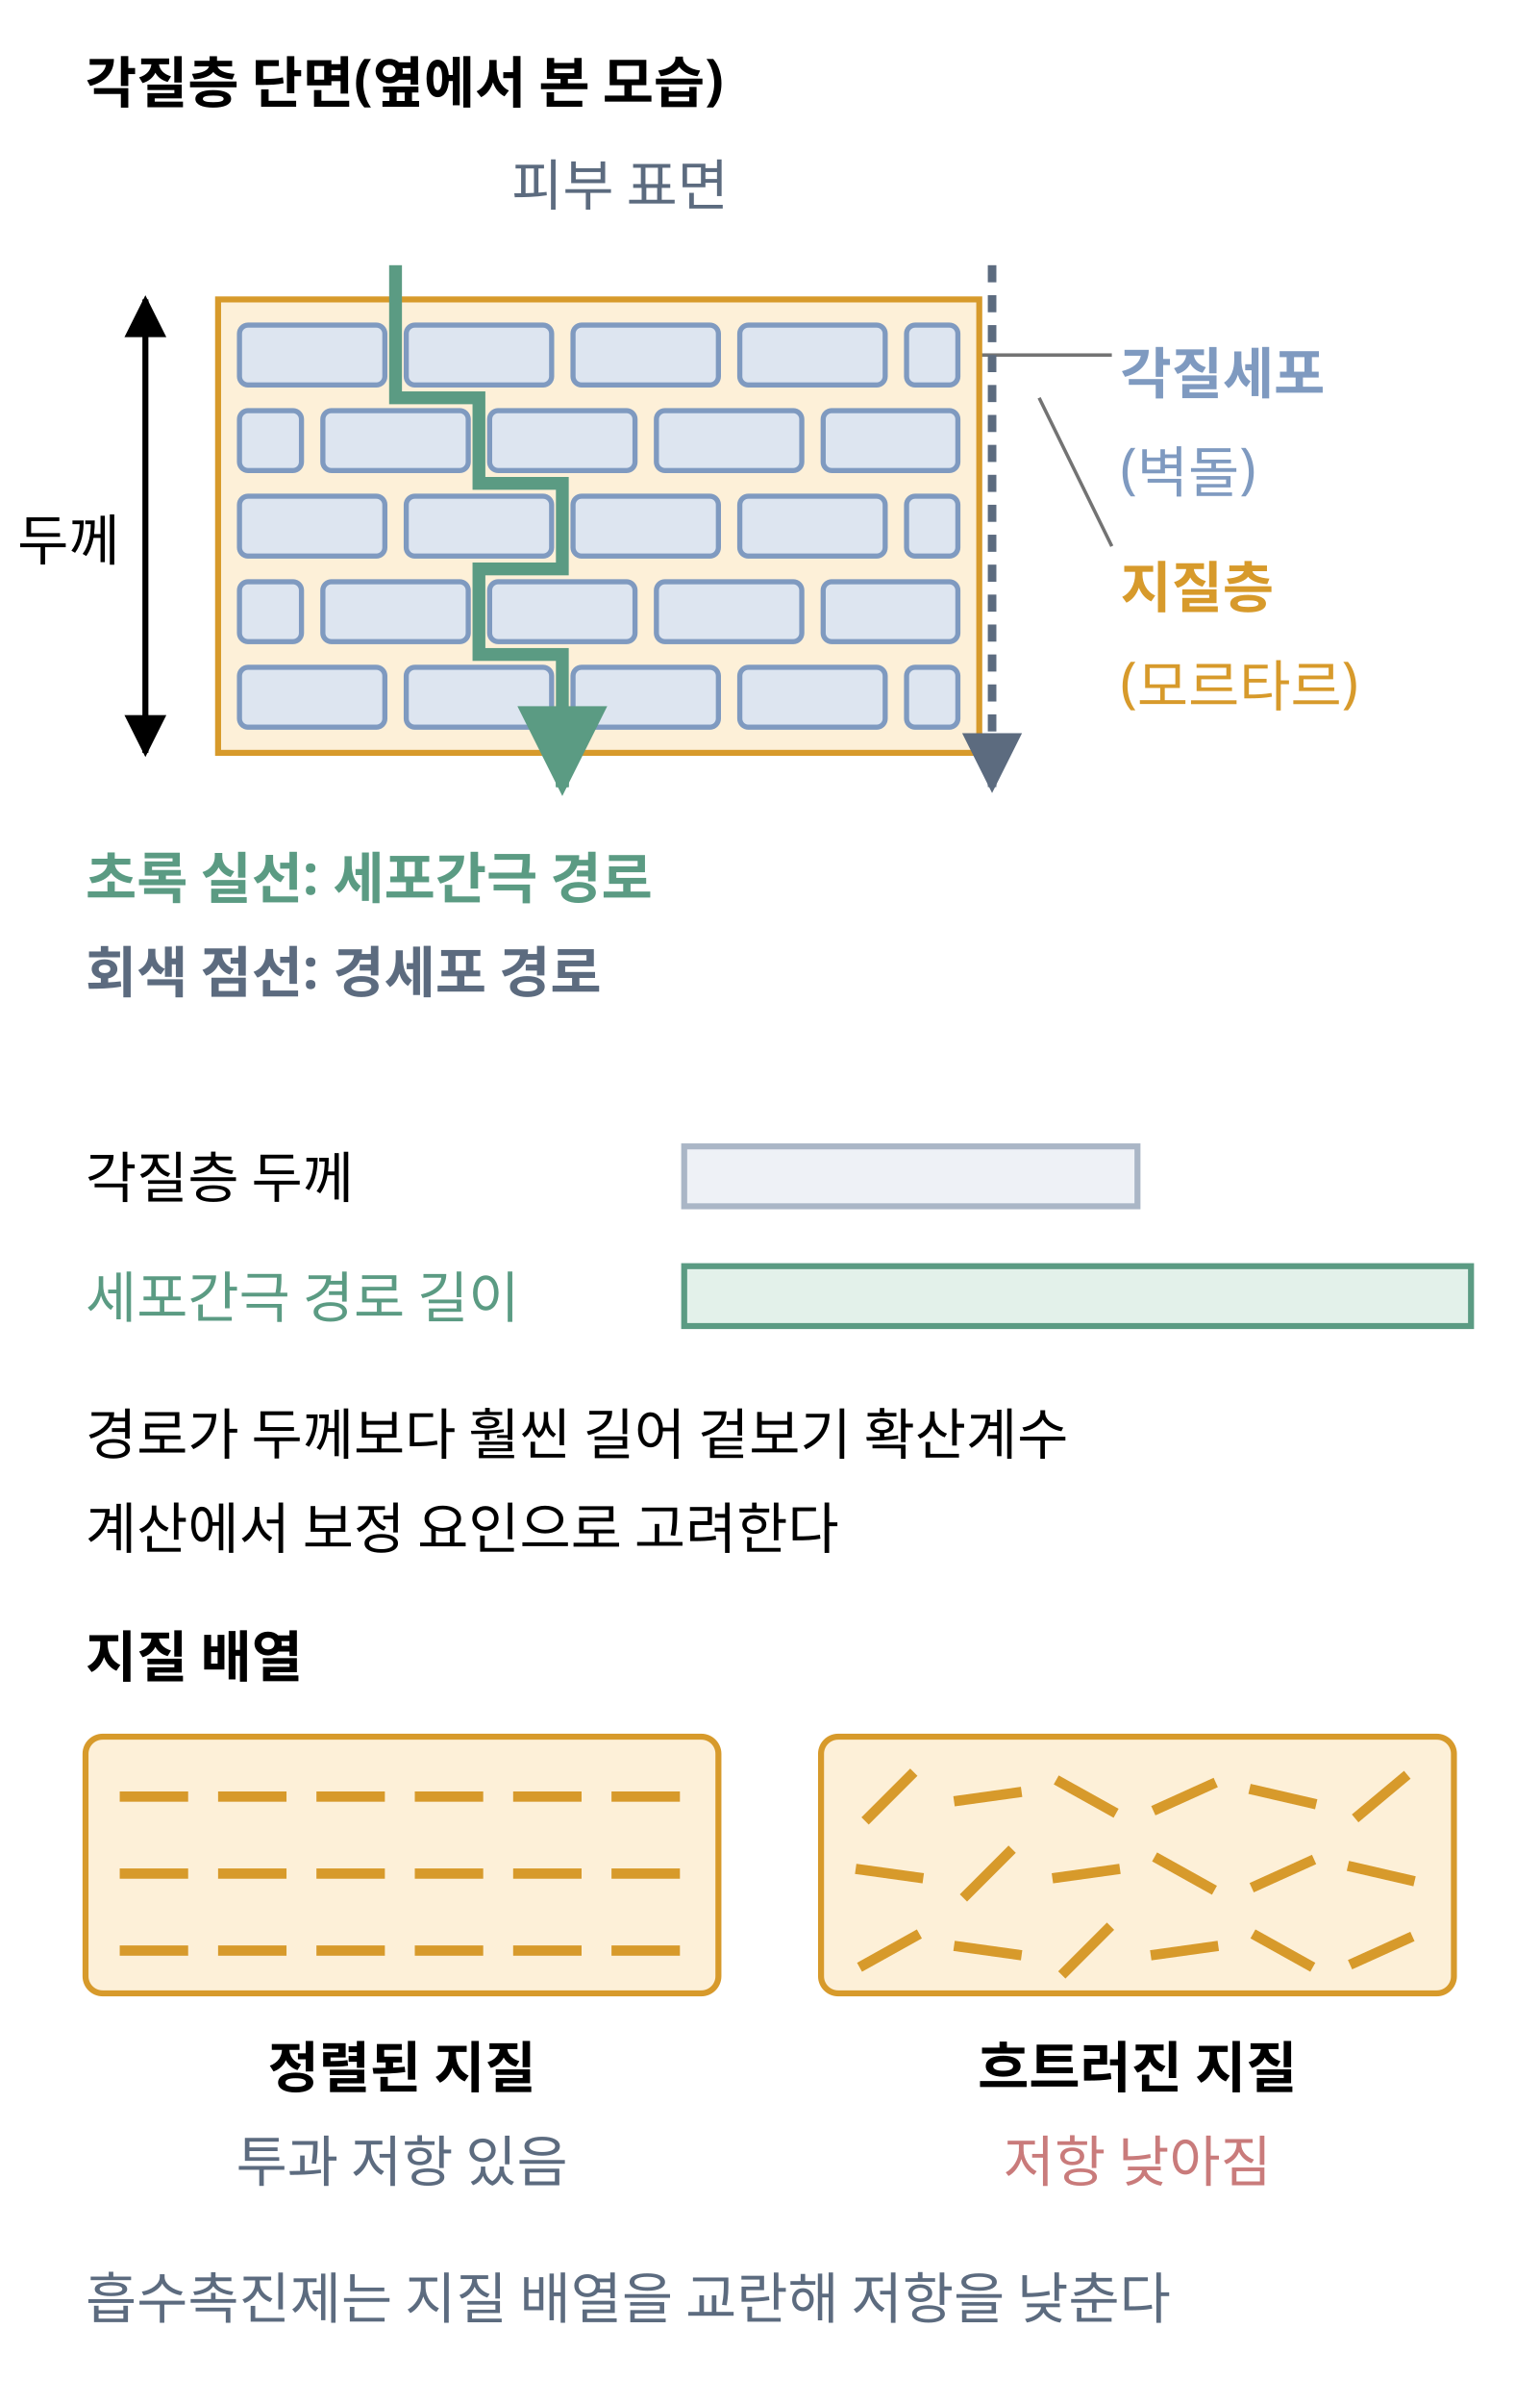
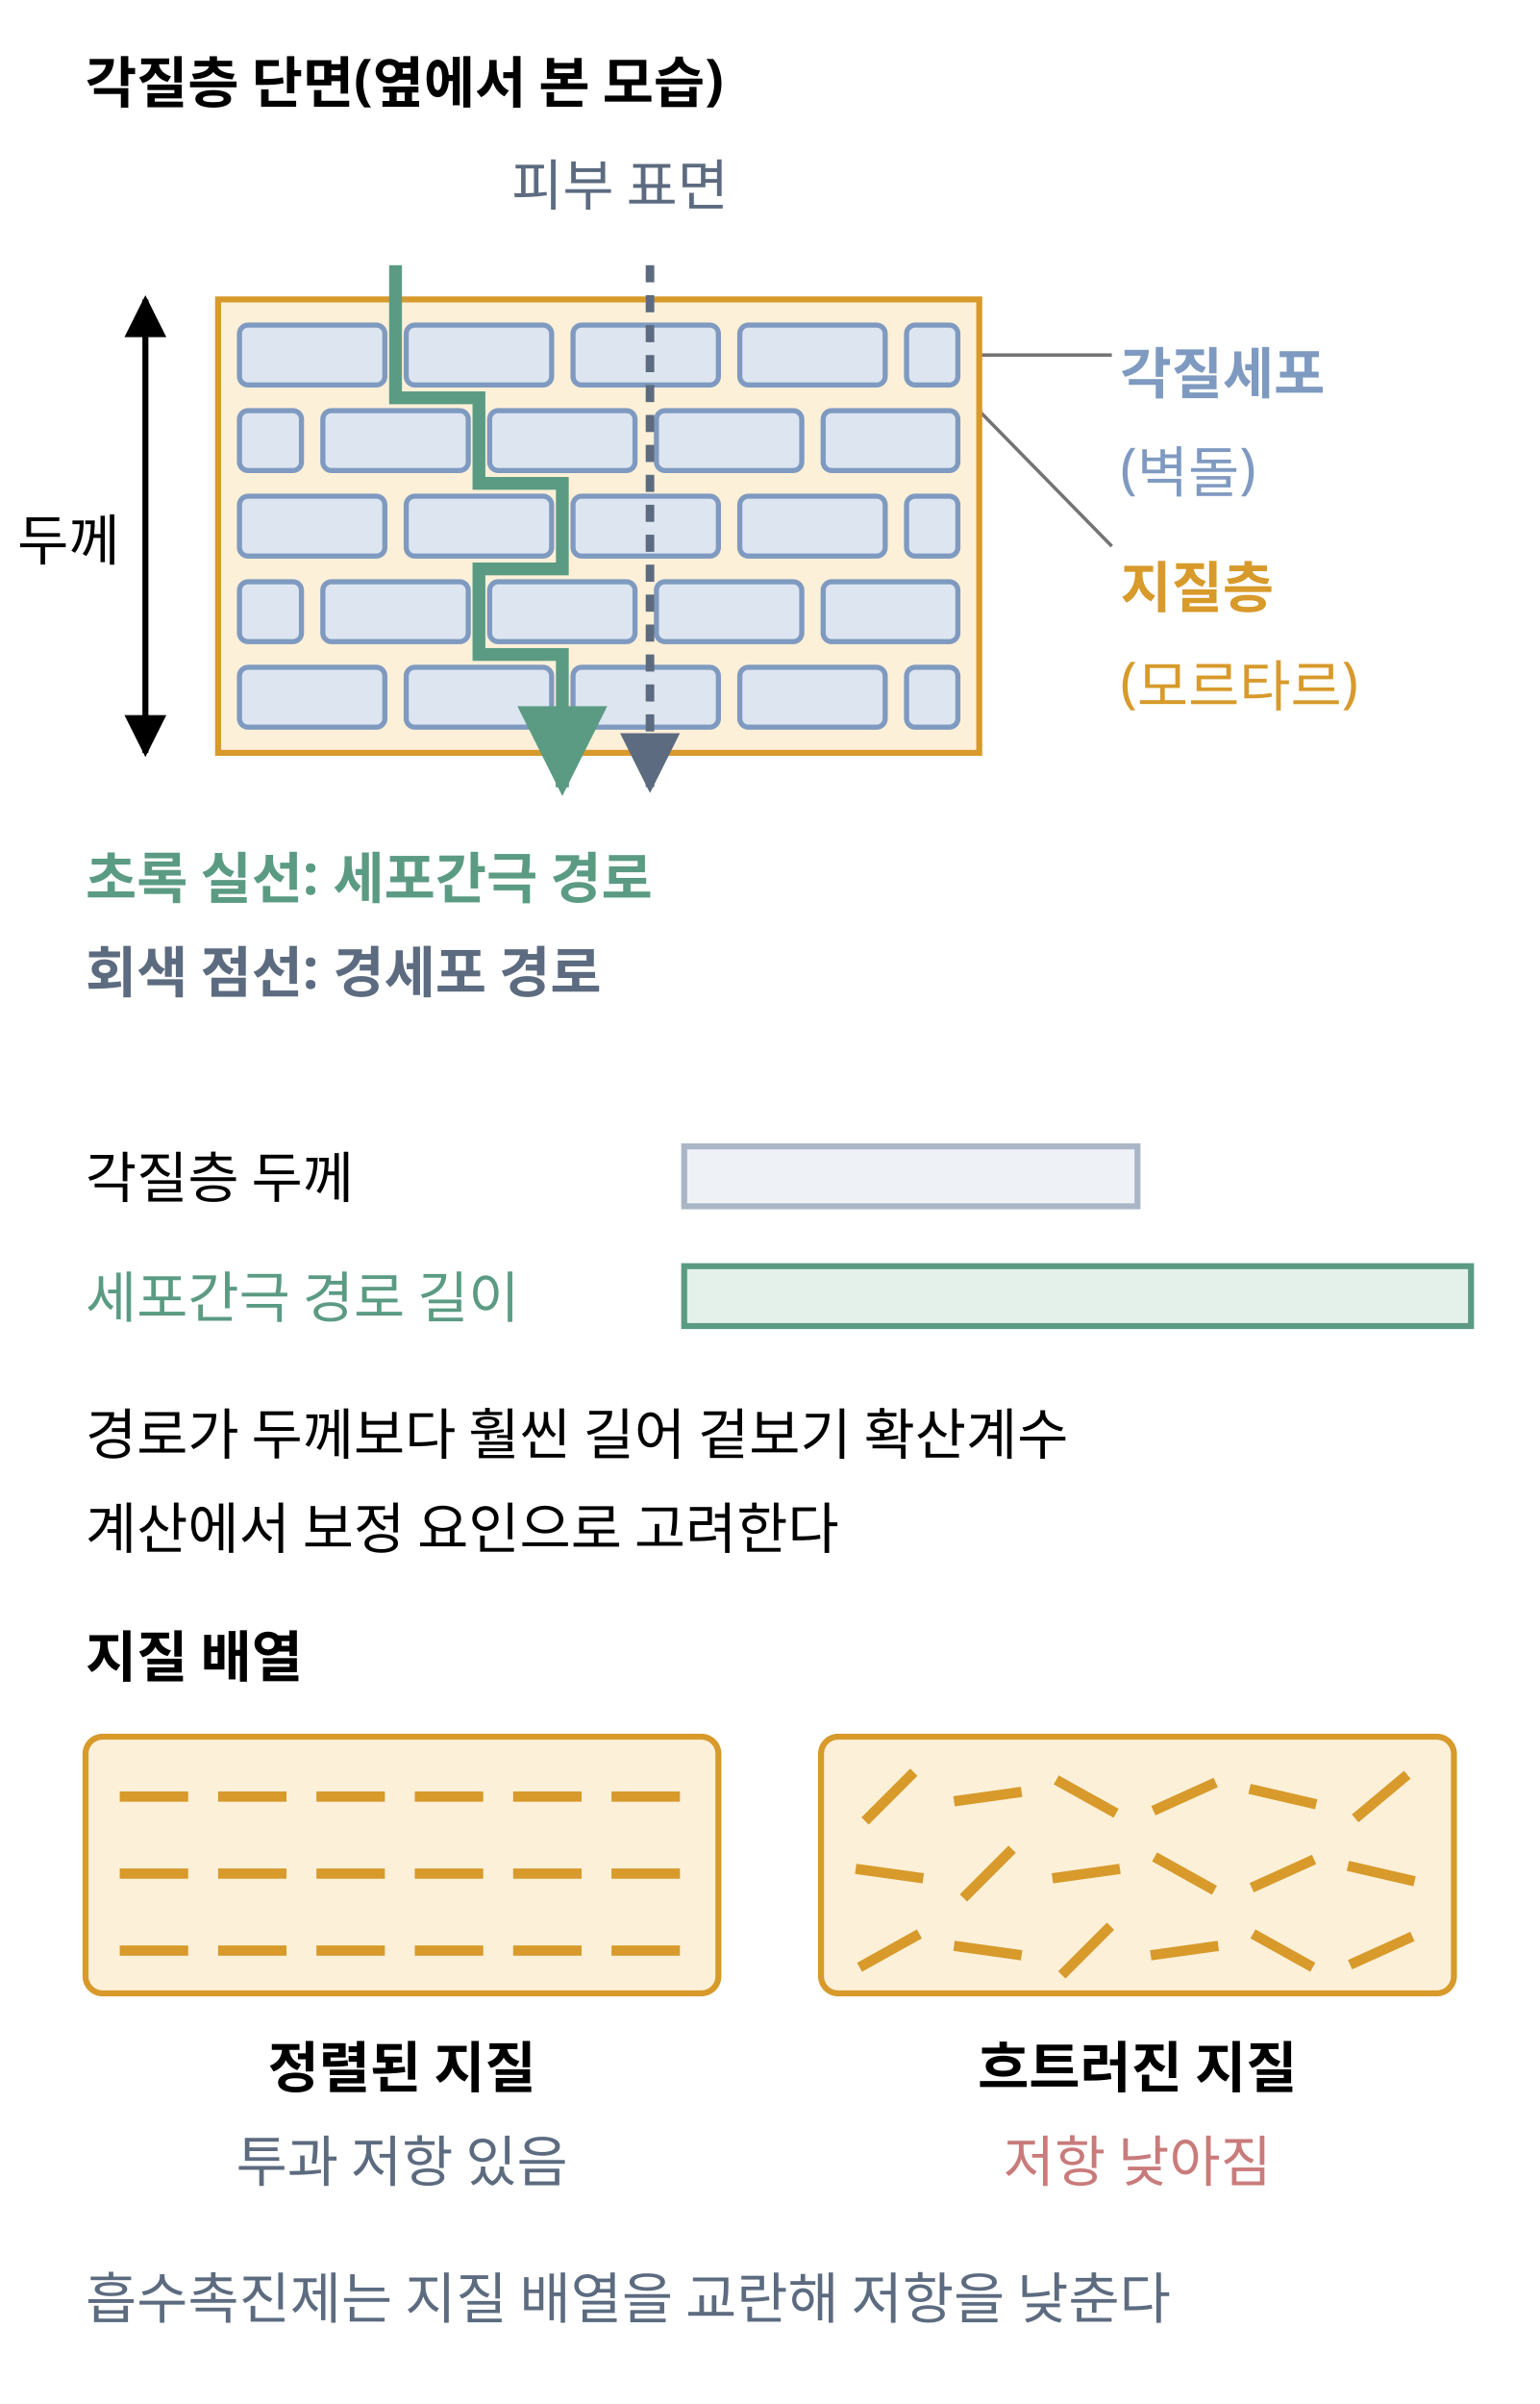
<svg xmlns="http://www.w3.org/2000/svg" class="si si-illus" viewBox="0 0 360 562" style="max-width:360px;color:var(--si-ink,var(--text,#1f2328))" role="img" aria-labelledby="intercellular-penetration-pathway-t" font-family="'Pretendard','Noto Sans KR','Apple SD Gothic Neo',sans-serif" font-size="13" fill="currentColor">
  <defs>
    <marker id="intercellular-penetration-pathway-ar" viewBox="0 0 10 10" refX="9" refY="5" markerWidth="7" markerHeight="7" orient="auto-start-reverse">
      <path d="M0,0L10,5L0,10z" style="fill:var(--si-green-s,#5b9b83)" />
    </marker>
    <marker id="intercellular-penetration-pathway-ar-1" viewBox="0 0 10 10" refX="9" refY="5" markerWidth="7" markerHeight="7" orient="auto-start-reverse">
      <path d="M0,0L10,5L0,10z" style="fill:var(--si-general,#5c6b7f)" />
    </marker>
    <marker id="intercellular-penetration-pathway-ar-2" viewBox="0 0 10 10" refX="9" refY="5" markerWidth="7" markerHeight="7" orient="auto-start-reverse">
      <path d="M0,0L10,5L0,10z" style="fill:currentColor" />
    </marker>
  </defs>
  <line x1="224" y1="83" x2="260" y2="83" class="si-leader" style="stroke:currentColor" stroke-opacity="0.55" stroke-width="0.8" />
-   <line x1="243" y1="93" x2="260" y2="127.7" class="si-leader" style="stroke:currentColor" stroke-opacity="0.55" stroke-width="0.8" />
+   <line x1="226" y1="93" x2="260" y2="127.7" class="si-leader" style="stroke:currentColor" stroke-opacity="0.55" stroke-width="0.8" />
  <text x="20" y="24" font-weight="700">각질층 단면(옆에서 본 모습)</text>
  <text x="145" y="48" text-anchor="middle" style="fill:var(--si-general,#5c6b7f)">피부 표면</text>
  <rect x="51" y="70" width="178" height="106" style="stroke:var(--si-amber-s,#d79a2b);fill:var(--si-amber-f,#fdf0d8)" stroke-width="1.4" />
  <rect x="56" y="76" width="34" height="14" rx="2" style="stroke:var(--si-blue-s,#7f9ac0);fill:var(--si-blue-f,#dde5f0)" stroke-width="1.2" />
  <rect x="95" y="76" width="34" height="14" rx="2" style="stroke:var(--si-blue-s,#7f9ac0);fill:var(--si-blue-f,#dde5f0)" stroke-width="1.2" />
  <rect x="134" y="76" width="34" height="14" rx="2" style="stroke:var(--si-blue-s,#7f9ac0);fill:var(--si-blue-f,#dde5f0)" stroke-width="1.2" />
  <rect x="173" y="76" width="34" height="14" rx="2" style="stroke:var(--si-blue-s,#7f9ac0);fill:var(--si-blue-f,#dde5f0)" stroke-width="1.2" />
  <rect x="212" y="76" width="12" height="14" rx="2" style="stroke:var(--si-blue-s,#7f9ac0);fill:var(--si-blue-f,#dde5f0)" stroke-width="1.2" />
  <rect x="56" y="96" width="14.5" height="14" rx="2" style="stroke:var(--si-blue-s,#7f9ac0);fill:var(--si-blue-f,#dde5f0)" stroke-width="1.2" />
  <rect x="75.5" y="96" width="34" height="14" rx="2" style="stroke:var(--si-blue-s,#7f9ac0);fill:var(--si-blue-f,#dde5f0)" stroke-width="1.2" />
  <rect x="114.5" y="96" width="34" height="14" rx="2" style="stroke:var(--si-blue-s,#7f9ac0);fill:var(--si-blue-f,#dde5f0)" stroke-width="1.2" />
  <rect x="153.5" y="96" width="34" height="14" rx="2" style="stroke:var(--si-blue-s,#7f9ac0);fill:var(--si-blue-f,#dde5f0)" stroke-width="1.2" />
  <rect x="192.5" y="96" width="31.5" height="14" rx="2" style="stroke:var(--si-blue-s,#7f9ac0);fill:var(--si-blue-f,#dde5f0)" stroke-width="1.2" />
  <rect x="56" y="116" width="34" height="14" rx="2" style="stroke:var(--si-blue-s,#7f9ac0);fill:var(--si-blue-f,#dde5f0)" stroke-width="1.2" />
  <rect x="95" y="116" width="34" height="14" rx="2" style="stroke:var(--si-blue-s,#7f9ac0);fill:var(--si-blue-f,#dde5f0)" stroke-width="1.2" />
  <rect x="134" y="116" width="34" height="14" rx="2" style="stroke:var(--si-blue-s,#7f9ac0);fill:var(--si-blue-f,#dde5f0)" stroke-width="1.2" />
  <rect x="173" y="116" width="34" height="14" rx="2" style="stroke:var(--si-blue-s,#7f9ac0);fill:var(--si-blue-f,#dde5f0)" stroke-width="1.2" />
  <rect x="212" y="116" width="12" height="14" rx="2" style="stroke:var(--si-blue-s,#7f9ac0);fill:var(--si-blue-f,#dde5f0)" stroke-width="1.2" />
  <rect x="56" y="136" width="14.5" height="14" rx="2" style="stroke:var(--si-blue-s,#7f9ac0);fill:var(--si-blue-f,#dde5f0)" stroke-width="1.2" />
  <rect x="75.5" y="136" width="34" height="14" rx="2" style="stroke:var(--si-blue-s,#7f9ac0);fill:var(--si-blue-f,#dde5f0)" stroke-width="1.2" />
  <rect x="114.5" y="136" width="34" height="14" rx="2" style="stroke:var(--si-blue-s,#7f9ac0);fill:var(--si-blue-f,#dde5f0)" stroke-width="1.2" />
  <rect x="153.5" y="136" width="34" height="14" rx="2" style="stroke:var(--si-blue-s,#7f9ac0);fill:var(--si-blue-f,#dde5f0)" stroke-width="1.2" />
  <rect x="192.5" y="136" width="31.5" height="14" rx="2" style="stroke:var(--si-blue-s,#7f9ac0);fill:var(--si-blue-f,#dde5f0)" stroke-width="1.2" />
  <rect x="56" y="156" width="34" height="14" rx="2" style="stroke:var(--si-blue-s,#7f9ac0);fill:var(--si-blue-f,#dde5f0)" stroke-width="1.2" />
  <rect x="95" y="156" width="34" height="14" rx="2" style="stroke:var(--si-blue-s,#7f9ac0);fill:var(--si-blue-f,#dde5f0)" stroke-width="1.2" />
  <rect x="134" y="156" width="34" height="14" rx="2" style="stroke:var(--si-blue-s,#7f9ac0);fill:var(--si-blue-f,#dde5f0)" stroke-width="1.2" />
  <rect x="173" y="156" width="34" height="14" rx="2" style="stroke:var(--si-blue-s,#7f9ac0);fill:var(--si-blue-f,#dde5f0)" stroke-width="1.2" />
  <rect x="212" y="156" width="12" height="14" rx="2" style="stroke:var(--si-blue-s,#7f9ac0);fill:var(--si-blue-f,#dde5f0)" stroke-width="1.2" />
  <polyline points="92.5,62 92.5,93 112,93 112,113 131.5,113 131.5,133 112,133 112,153 131.5,153 131.5,173 131.5,184" style="stroke:var(--si-green-s,#5b9b83);fill:none" stroke-width="3" />
  <line x1="131.5" y1="173" x2="131.5" y2="184" style="stroke:var(--si-green-s,#5b9b83);fill:none" stroke-width="3" marker-end="url(#intercellular-penetration-pathway-ar)" />
-   <line x1="232" y1="62" x2="232" y2="184" style="stroke:var(--si-general,#5c6b7f);fill:none" stroke-width="2" stroke-dasharray="4 3" marker-end="url(#intercellular-penetration-pathway-ar-1)" />
+   <line x1="152" y1="62" x2="152" y2="184" style="stroke:var(--si-general,#5c6b7f);fill:none" stroke-width="2" stroke-dasharray="4 3" marker-end="url(#intercellular-penetration-pathway-ar-1)" />
  <line x1="34" y1="70" x2="34" y2="176" style="stroke:currentColor;fill:none" stroke-width="1.4" marker-end="url(#intercellular-penetration-pathway-ar-2)" marker-start="url(#intercellular-penetration-pathway-ar-2)" />
  <text x="28" y="131" text-anchor="end">두께</text>
  <text x="262" y="92" font-weight="700" style="fill:var(--si-blue-s,#7f9ac0)">각질세포</text>
  <text x="262" y="114" style="fill:var(--si-blue-s,#7f9ac0)">(벽돌)</text>
  <text x="262" y="142" font-weight="700" style="fill:var(--si-amber-s,#d79a2b)">지질층</text>
  <text x="262" y="164" style="fill:var(--si-amber-s,#d79a2b)">(모르타르)</text>
  <text x="20" y="210" font-weight="700" style="fill:var(--si-green-s,#5b9b83)">초록 실선: 세포간극 경로</text>
  <text x="20" y="232" font-weight="700" style="fill:var(--si-general,#5c6b7f)">회색 점선: 경세포 경로</text>
  <text x="20" y="280">각질층 두께</text>
  <rect x="160" y="268" width="106" height="14" style="stroke:var(--si-gray-s,#aab6c6);fill:var(--si-gray-f,#eef1f6)" stroke-width="1.4" />
  <text x="20" y="308" style="fill:var(--si-green-s,#5b9b83)">세포간극 경로 길이</text>
  <rect x="160" y="296" width="184" height="14" style="stroke:var(--si-green-s,#5b9b83);fill:var(--si-green-f,#e3f1ea)" stroke-width="1.4" />
  <text x="20" y="340">경로가 두께보다 훨씬 길어 겉보기 확산계수</text>
  <text x="20" y="362">계산에서 보정 요인으로 고려한다</text>
  <text x="20" y="392" font-weight="700">지질 배열</text>
  <rect x="20" y="406" width="148" height="60" rx="4" style="stroke:var(--si-amber-s,#d79a2b);fill:var(--si-amber-f,#fdf0d8)" stroke-width="1.4" />
  <line x1="28" y1="420" x2="44" y2="420" style="stroke:var(--si-amber-s,#d79a2b);fill:none" stroke-width="2.4" />
  <line x1="28" y1="438" x2="44" y2="438" style="stroke:var(--si-amber-s,#d79a2b);fill:none" stroke-width="2.4" />
  <line x1="28" y1="456" x2="44" y2="456" style="stroke:var(--si-amber-s,#d79a2b);fill:none" stroke-width="2.4" />
  <line x1="51" y1="420" x2="67" y2="420" style="stroke:var(--si-amber-s,#d79a2b);fill:none" stroke-width="2.4" />
  <line x1="51" y1="438" x2="67" y2="438" style="stroke:var(--si-amber-s,#d79a2b);fill:none" stroke-width="2.4" />
  <line x1="51" y1="456" x2="67" y2="456" style="stroke:var(--si-amber-s,#d79a2b);fill:none" stroke-width="2.4" />
  <line x1="74" y1="420" x2="90" y2="420" style="stroke:var(--si-amber-s,#d79a2b);fill:none" stroke-width="2.4" />
  <line x1="74" y1="438" x2="90" y2="438" style="stroke:var(--si-amber-s,#d79a2b);fill:none" stroke-width="2.4" />
  <line x1="74" y1="456" x2="90" y2="456" style="stroke:var(--si-amber-s,#d79a2b);fill:none" stroke-width="2.4" />
  <line x1="97" y1="420" x2="113" y2="420" style="stroke:var(--si-amber-s,#d79a2b);fill:none" stroke-width="2.4" />
  <line x1="97" y1="438" x2="113" y2="438" style="stroke:var(--si-amber-s,#d79a2b);fill:none" stroke-width="2.4" />
  <line x1="97" y1="456" x2="113" y2="456" style="stroke:var(--si-amber-s,#d79a2b);fill:none" stroke-width="2.4" />
  <line x1="120" y1="420" x2="136" y2="420" style="stroke:var(--si-amber-s,#d79a2b);fill:none" stroke-width="2.4" />
  <line x1="120" y1="438" x2="136" y2="438" style="stroke:var(--si-amber-s,#d79a2b);fill:none" stroke-width="2.4" />
  <line x1="120" y1="456" x2="136" y2="456" style="stroke:var(--si-amber-s,#d79a2b);fill:none" stroke-width="2.4" />
  <line x1="143" y1="420" x2="159" y2="420" style="stroke:var(--si-amber-s,#d79a2b);fill:none" stroke-width="2.4" />
  <line x1="143" y1="438" x2="159" y2="438" style="stroke:var(--si-amber-s,#d79a2b);fill:none" stroke-width="2.4" />
  <line x1="143" y1="456" x2="159" y2="456" style="stroke:var(--si-amber-s,#d79a2b);fill:none" stroke-width="2.4" />
  <text x="94" y="488" text-anchor="middle" font-weight="700">정렬된 지질</text>
  <text x="94" y="510" text-anchor="middle" style="fill:var(--si-general,#5c6b7f)">투과 저항 있음</text>
  <rect x="192" y="406" width="148" height="60" rx="4" style="stroke:var(--si-amber-s,#d79a2b);fill:var(--si-amber-f,#fdf0d8)" stroke-width="1.4" />
  <line x1="202.3" y1="425.7" x2="213.7" y2="414.3" style="stroke:var(--si-amber-s,#d79a2b);fill:none" stroke-width="2.4" />
  <line x1="200.1" y1="436.9" x2="215.9" y2="439.1" style="stroke:var(--si-amber-s,#d79a2b);fill:none" stroke-width="2.4" />
  <line x1="201" y1="459.9" x2="215" y2="452.1" style="stroke:var(--si-amber-s,#d79a2b);fill:none" stroke-width="2.4" />
  <line x1="223.1" y1="421.1" x2="238.9" y2="418.9" style="stroke:var(--si-amber-s,#d79a2b);fill:none" stroke-width="2.4" />
  <line x1="225.3" y1="443.7" x2="236.7" y2="432.3" style="stroke:var(--si-amber-s,#d79a2b);fill:none" stroke-width="2.4" />
  <line x1="223.1" y1="454.9" x2="238.9" y2="457.1" style="stroke:var(--si-amber-s,#d79a2b);fill:none" stroke-width="2.4" />
  <line x1="247" y1="416.1" x2="261" y2="423.9" style="stroke:var(--si-amber-s,#d79a2b);fill:none" stroke-width="2.4" />
  <line x1="246.1" y1="439.1" x2="261.9" y2="436.9" style="stroke:var(--si-amber-s,#d79a2b);fill:none" stroke-width="2.4" />
  <line x1="248.3" y1="461.7" x2="259.7" y2="450.3" style="stroke:var(--si-amber-s,#d79a2b);fill:none" stroke-width="2.4" />
  <line x1="269.7" y1="423.3" x2="284.3" y2="416.7" style="stroke:var(--si-amber-s,#d79a2b);fill:none" stroke-width="2.4" />
  <line x1="270" y1="434.1" x2="284" y2="441.9" style="stroke:var(--si-amber-s,#d79a2b);fill:none" stroke-width="2.4" />
  <line x1="269.1" y1="457.1" x2="284.9" y2="454.9" style="stroke:var(--si-amber-s,#d79a2b);fill:none" stroke-width="2.4" />
  <line x1="292.2" y1="418.2" x2="307.8" y2="421.8" style="stroke:var(--si-amber-s,#d79a2b);fill:none" stroke-width="2.4" />
  <line x1="292.7" y1="441.3" x2="307.3" y2="434.7" style="stroke:var(--si-amber-s,#d79a2b);fill:none" stroke-width="2.4" />
  <line x1="293" y1="452.1" x2="307" y2="459.9" style="stroke:var(--si-amber-s,#d79a2b);fill:none" stroke-width="2.4" />
  <line x1="316.9" y1="425.1" x2="329.1" y2="414.9" style="stroke:var(--si-amber-s,#d79a2b);fill:none" stroke-width="2.4" />
  <line x1="315.2" y1="436.2" x2="330.8" y2="439.8" style="stroke:var(--si-amber-s,#d79a2b);fill:none" stroke-width="2.4" />
  <line x1="315.7" y1="459.3" x2="330.3" y2="452.7" style="stroke:var(--si-amber-s,#d79a2b);fill:none" stroke-width="2.4" />
  <text x="266" y="488" text-anchor="middle" font-weight="700">흐트러진 지질</text>
  <text x="266" y="510" text-anchor="middle" style="fill:var(--si-rose-s,#c97b7b)">저항 낮아짐</text>
  <text x="20" y="542" style="fill:var(--si-general,#5c6b7f)">흡수촉진제는 지질 배열을 교란해 저항을 낮춘다</text>
</svg>
